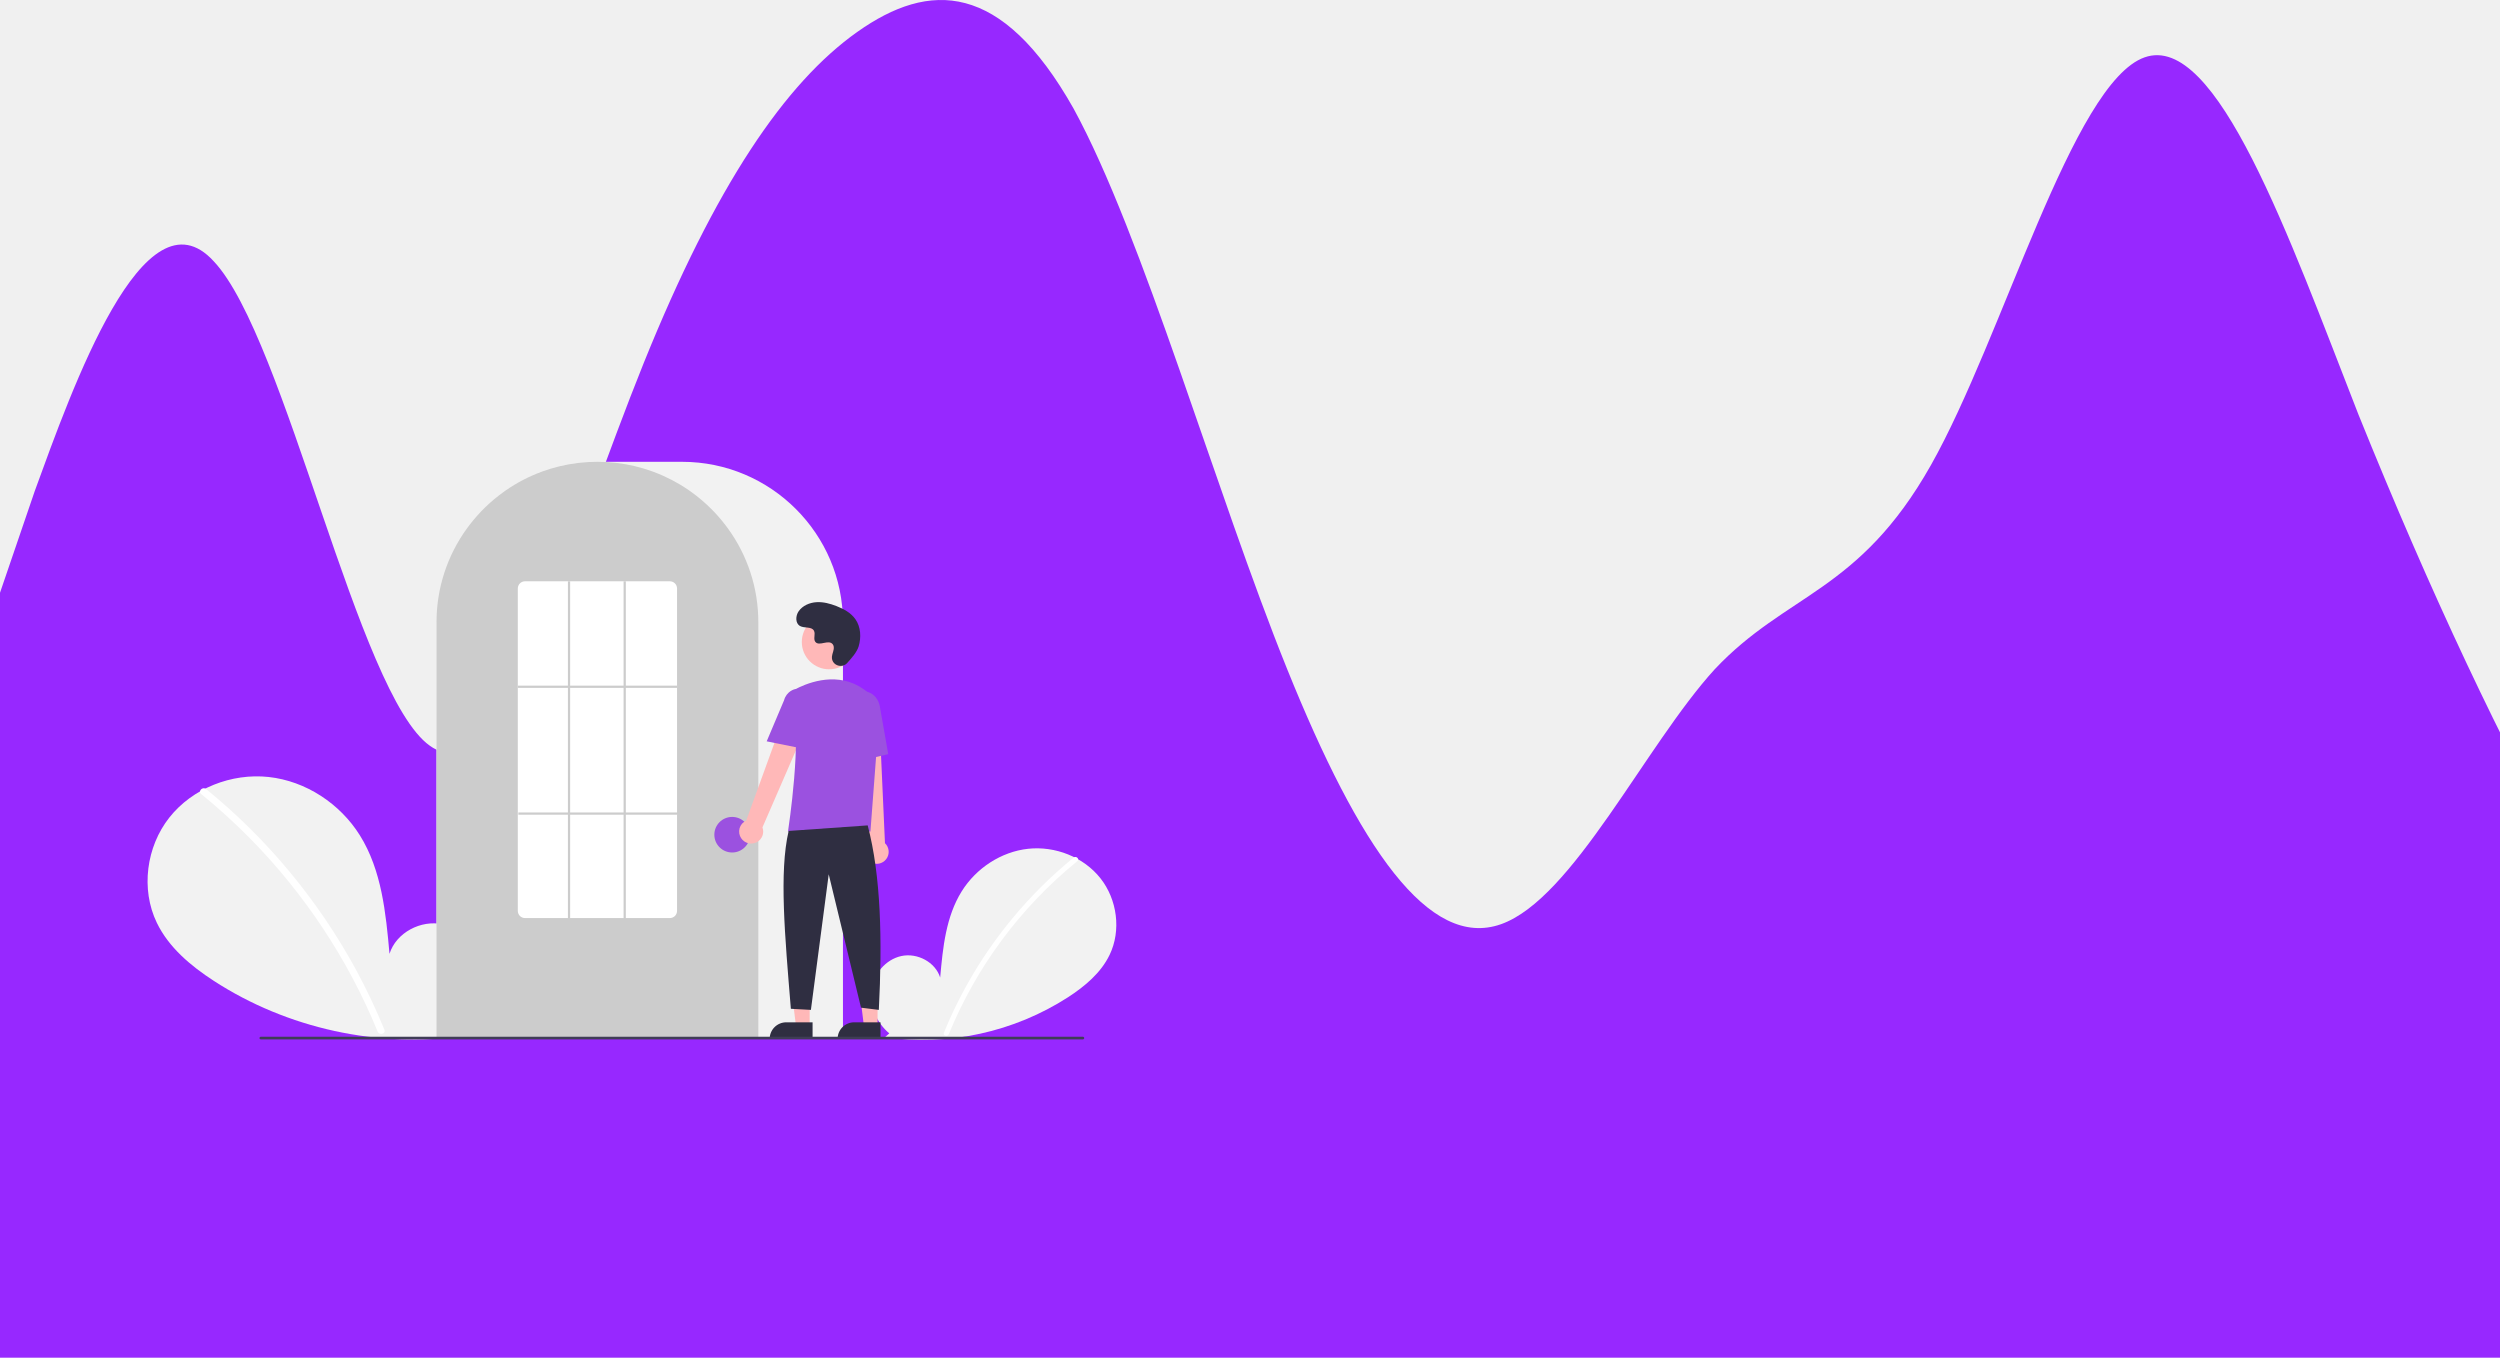
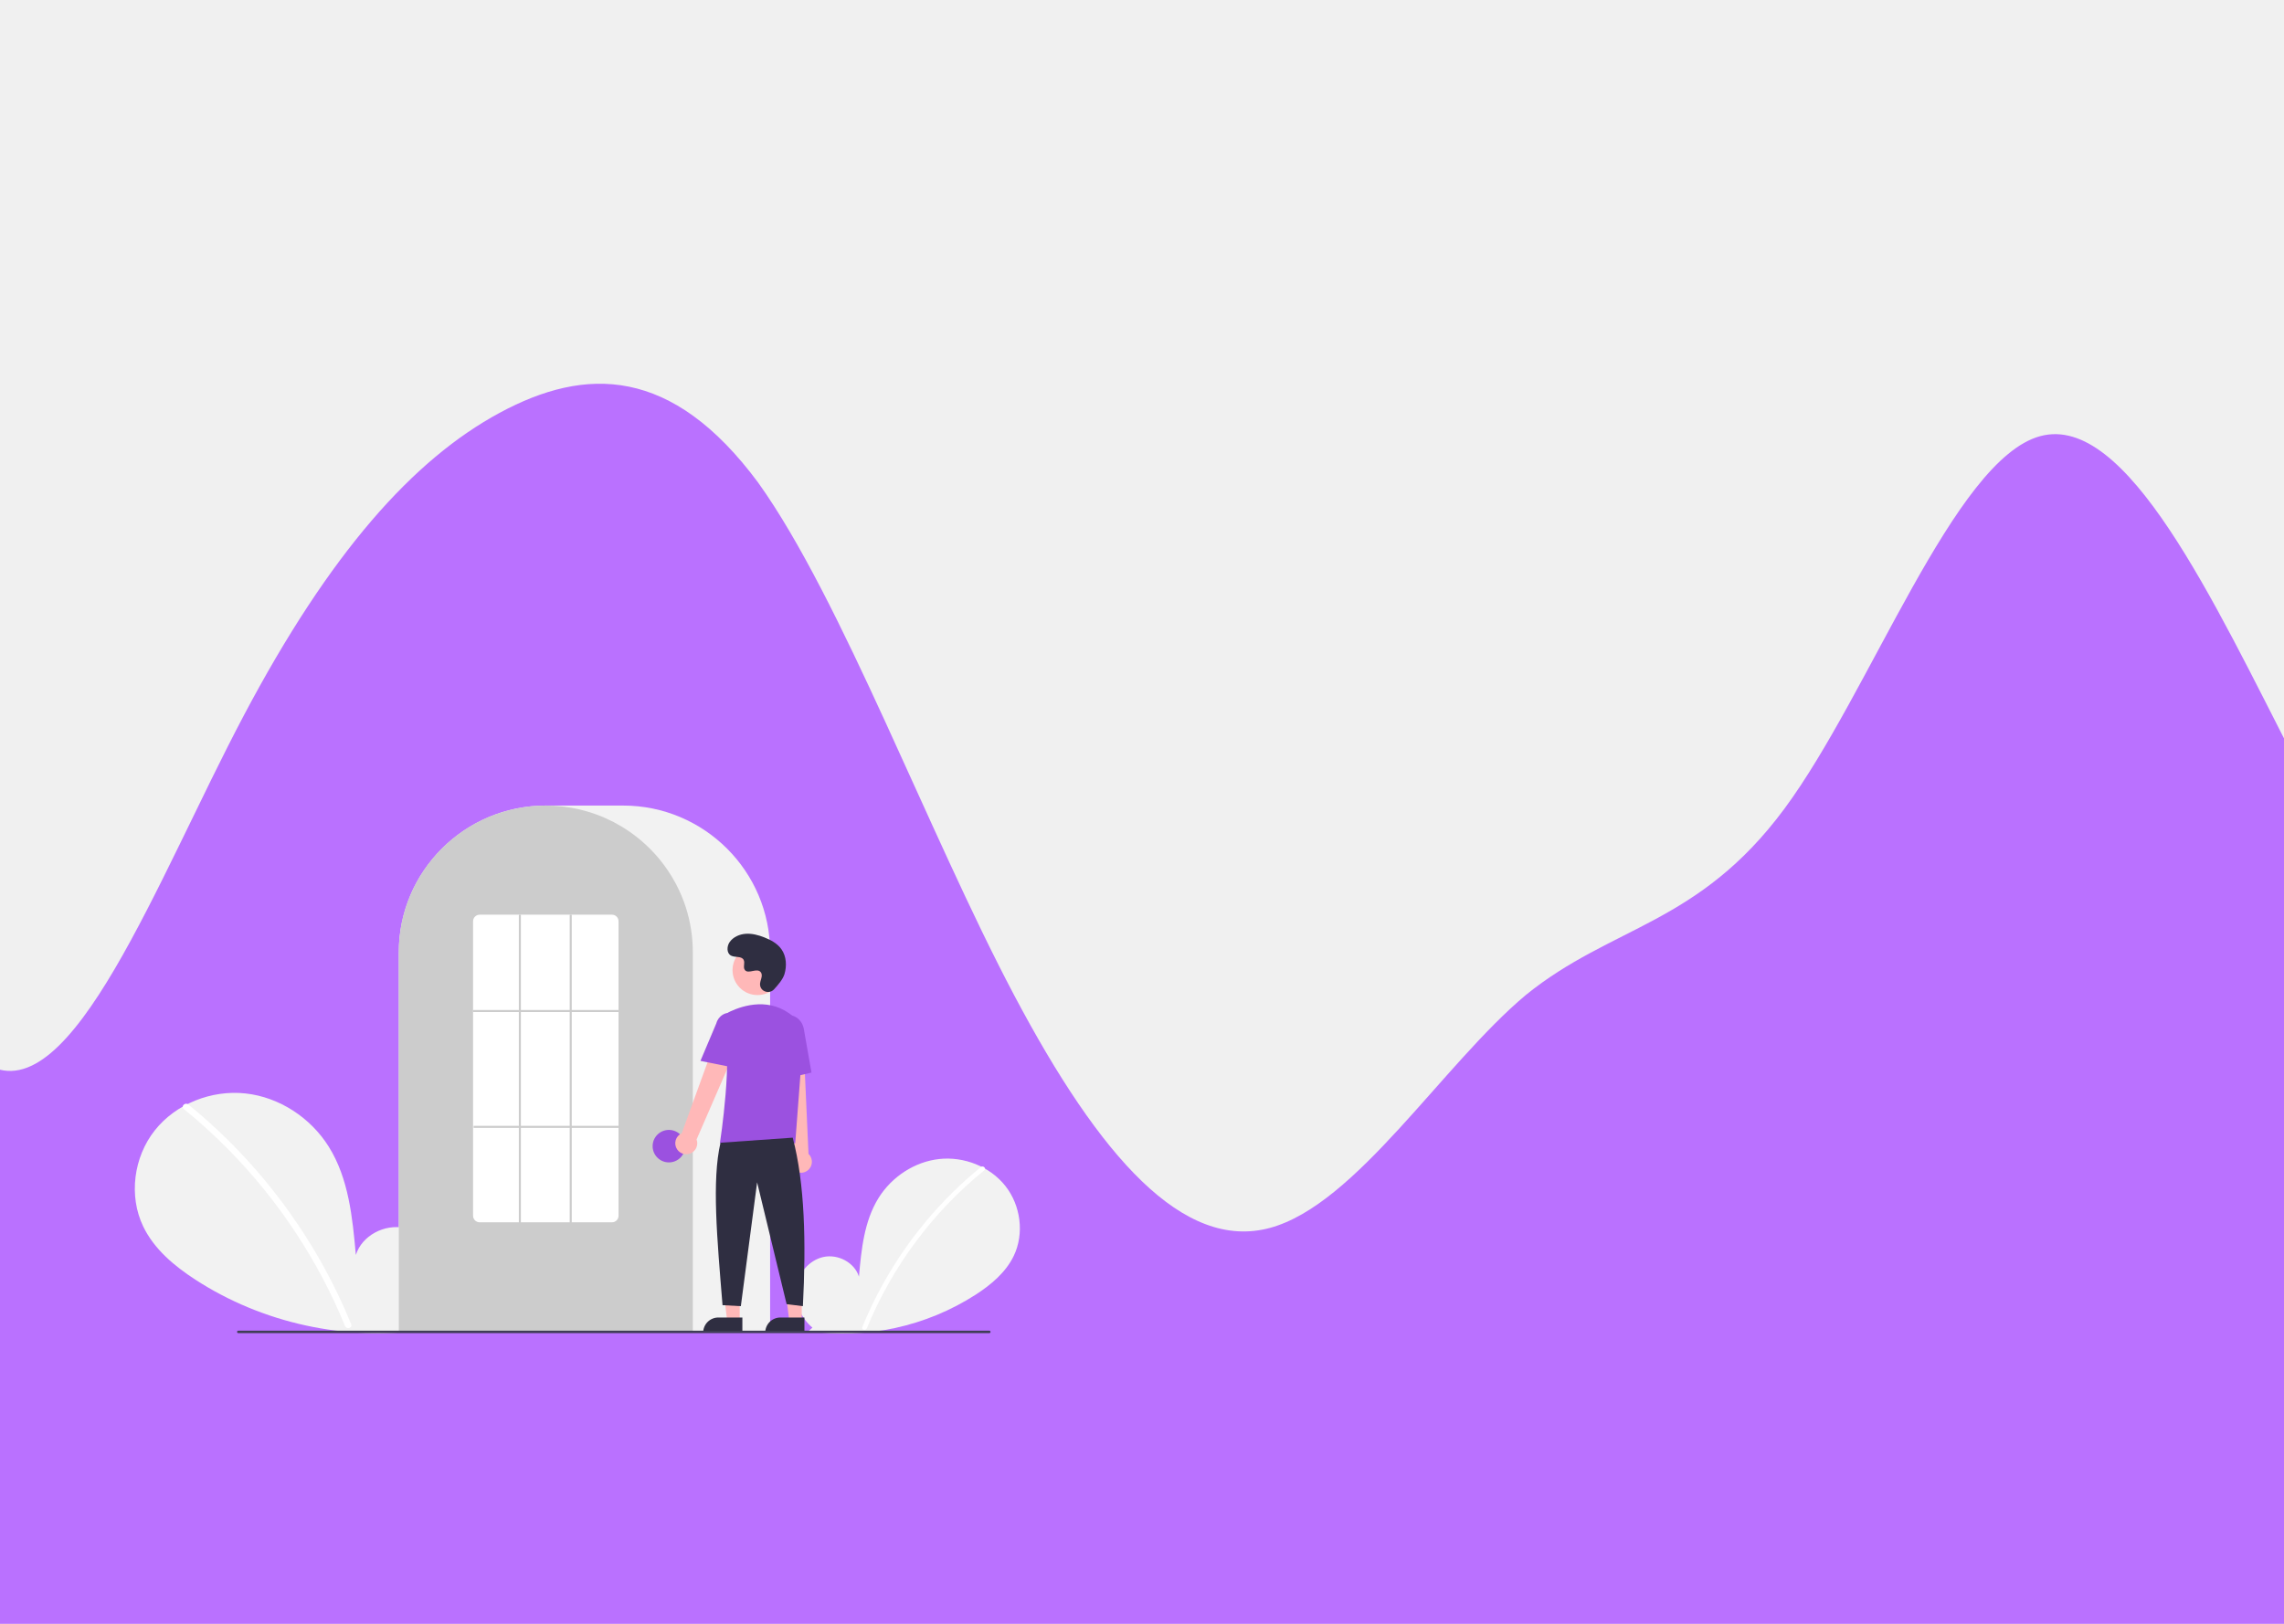
- <svg xmlns="http://www.w3.org/2000/svg" width="1440" height="782" viewBox="0 0 1440 782" fill="none">
-   <path fill-rule="evenodd" clip-rule="evenodd" d="M0 341.433L20.075 282.69C41.488 223.948 82.977 106.463 123.127 150.52C164.615 194.577 206.103 400.175 247.592 429.546C287.742 458.917 329.23 312.061 370.718 209.262C412.207 106.463 452.357 47.721 493.845 18.35C535.333 -11.021 576.822 -11.021 618.31 62.407C658.46 135.834 699.948 282.69 741.437 385.489C782.925 488.288 823.075 547.031 864.563 532.345C906.052 517.66 947.54 429.546 987.69 385.489C1029.18 341.433 1070.67 341.433 1112.16 268.005C1153.64 194.577 1193.79 47.721 1235.28 33.035C1276.77 18.35 1318.26 135.834 1358.41 238.633C1399.9 341.433 1441.39 429.546 1482.87 502.974C1523.02 576.402 1564.51 635.144 1585.93 664.515L1606 693.887V782H1585.93C1564.51 782 1523.02 782 1482.87 782C1441.39 782 1399.9 782 1358.41 782C1318.26 782 1276.77 782 1235.28 782C1193.79 782 1153.64 782 1112.16 782C1070.67 782 1029.18 782 987.69 782C947.54 782 906.052 782 864.563 782C823.075 782 782.925 782 741.437 782C699.948 782 658.46 782 618.31 782C576.822 782 535.333 782 493.845 782C452.357 782 412.207 782 370.718 782C329.23 782 287.742 782 247.592 782C206.103 782 164.615 782 123.127 782C82.977 782 41.488 782 20.075 782H0V341.433Z" fill="#9728FF" />
-   <g clip-path="url(#clip0_70_60)">
-     <path d="M512.218 595.234C505.074 589.209 500.735 579.69 501.873 570.424C503.011 561.157 510.059 552.639 519.202 550.671C528.344 548.703 538.766 554.15 541.543 563.065C543.072 545.877 544.833 527.97 553.987 513.333C562.277 500.08 576.634 490.597 592.193 488.9C607.753 487.204 624.136 493.611 633.84 505.87C643.544 518.129 645.92 535.951 639.124 550.025C634.117 560.393 624.893 568.109 615.228 574.387C583.998 594.5 546.542 602.679 509.751 597.42L512.218 595.234Z" fill="#F2F2F2" />
-     <path d="M618.453 493.967C605.614 504.405 593.836 516.08 583.289 528.821C566.782 548.694 553.425 570.975 543.682 594.888C542.969 596.632 545.807 597.391 546.512 595.666C562.453 556.803 587.901 522.549 620.528 496.038C621.993 494.847 619.906 492.786 618.453 493.967Z" fill="white" />
-     <path d="M264.629 593.597C274.441 585.321 280.401 572.247 278.838 559.52C277.275 546.792 267.595 535.092 255.037 532.389C242.48 529.686 228.165 537.168 224.351 549.412C222.252 525.806 219.833 501.209 207.259 481.106C195.874 462.903 176.154 449.878 154.783 447.547C133.411 445.217 110.91 454.018 97.581 470.856C84.253 487.693 80.989 512.172 90.324 531.503C97.201 545.743 109.871 556.341 123.145 564.963C165.495 592.47 218.03 603.942 268.018 596.599" fill="#F2F2F2" />
-     <path d="M118.715 454.506C136.349 468.843 152.527 484.878 167.014 502.379C181.503 519.862 194.259 538.706 205.103 558.648C211.164 569.834 216.609 581.342 221.413 593.121C222.393 595.517 218.495 596.56 217.526 594.191C209.016 573.425 198.488 553.541 186.093 534.825C173.757 516.177 159.639 498.768 143.936 482.841C135.054 473.837 125.683 465.328 115.865 457.351C113.853 455.715 116.719 452.884 118.715 454.506L118.715 454.506Z" fill="white" />
-     <path d="M485.541 598.271H251.438V358.511C251.438 307.5 293.014 266 344.117 266H392.862C443.966 266 485.541 307.5 485.541 358.511V598.271Z" fill="#F2F2F2" />
-     <path d="M436.797 598.271H251.438V358.511C251.387 338.965 257.587 319.913 269.137 304.128C269.563 303.549 269.988 302.977 270.426 302.412C276.012 295.098 282.66 288.657 290.151 283.301C290.574 282.994 290.999 282.692 291.43 282.39C297.697 278.06 304.477 274.521 311.615 271.853C312.039 271.692 312.471 271.532 312.902 271.377C319.358 269.078 326.05 267.503 332.855 266.681C333.276 266.623 333.71 266.578 334.143 266.533C340.774 265.826 347.462 265.826 354.093 266.533C354.525 266.578 354.958 266.623 355.385 266.681C362.188 267.503 368.878 269.078 375.332 271.377C375.764 271.532 376.195 271.692 376.62 271.853C383.67 274.488 390.371 277.974 396.572 282.235C397.002 282.53 397.434 282.832 397.858 283.134C402.057 286.125 406.001 289.458 409.649 293.098C412.575 296.018 415.302 299.13 417.81 302.414C418.247 302.977 418.672 303.549 419.097 304.127C430.647 319.912 436.848 338.964 436.797 358.511V598.271Z" fill="#CCCCCC" />
-     <path d="M421.724 491.035C427.392 491.035 431.986 486.449 431.986 480.792C431.986 475.135 427.392 470.548 421.724 470.548C416.057 470.548 411.462 475.135 411.462 480.792C411.462 486.449 416.057 491.035 421.724 491.035Z" fill="#9B51E0" />
-     <path d="M466.364 591.09H458.5L454.759 560.815L466.365 560.816L466.364 591.09Z" fill="#FFB8B8" />
-     <path d="M452.883 588.847H468.048V598.378H443.335C443.335 597.126 443.582 595.887 444.062 594.731C444.542 593.574 445.245 592.524 446.132 591.639C447.019 590.754 448.071 590.051 449.23 589.573C450.388 589.094 451.63 588.847 452.883 588.847Z" fill="#2F2E41" />
-     <path d="M505.488 591.09H497.624L493.883 560.815L505.489 560.816L505.488 591.09Z" fill="#FFB8B8" />
-     <path d="M492.008 588.847H507.172V598.378H482.459C482.459 597.126 482.706 595.887 483.186 594.731C483.666 593.574 484.369 592.524 485.256 591.639C486.143 590.754 487.195 590.051 488.354 589.573C489.512 589.094 490.754 588.847 492.008 588.847Z" fill="#2F2E41" />
-     <path d="M426.918 482.821C426.352 481.989 425.976 481.043 425.816 480.051C425.656 479.058 425.716 478.042 425.992 477.075C426.268 476.108 426.753 475.213 427.412 474.454C428.072 473.694 428.891 473.088 429.811 472.678L456.541 399.139L469.694 406.304L439.174 476.58C439.761 478.169 439.744 479.917 439.127 481.493C438.509 483.07 437.333 484.365 435.823 485.135C434.312 485.904 432.571 486.093 430.93 485.667C429.289 485.24 427.861 484.228 426.918 482.821Z" fill="#FFB8B8" />
-     <path d="M501.471 496.639C500.597 496.139 499.844 495.454 499.264 494.632C498.684 493.81 498.292 492.871 498.115 491.881C497.938 490.891 497.981 489.874 498.24 488.903C498.499 487.931 498.969 487.028 499.615 486.257L491.335 408.465L506.303 409.148L509.744 485.667C510.97 486.837 511.723 488.415 511.86 490.102C511.998 491.79 511.51 493.469 510.49 494.821C509.471 496.174 507.989 497.106 506.327 497.441C504.664 497.776 502.937 497.491 501.471 496.639Z" fill="#FFB8B8" />
-     <path d="M477.592 385.517C486.292 385.517 493.345 378.477 493.345 369.793C493.345 361.109 486.292 354.069 477.592 354.069C468.892 354.069 461.839 361.109 461.839 369.793C461.839 378.477 468.892 385.517 477.592 385.517Z" fill="#FFB8B8" />
-     <path d="M501.37 478.947H453.878L453.935 478.578C454.021 478.027 462.399 423.239 456.22 405.315C455.6 403.553 455.654 401.625 456.373 399.901C457.092 398.178 458.424 396.78 460.113 395.978H460.113C468.946 391.826 485.901 386.714 500.212 399.121C502.318 400.977 503.962 403.296 505.015 405.896C506.068 408.496 506.501 411.304 506.279 414.1L501.37 478.947Z" fill="#9B51E0" />
-     <path d="M463 431.336L441.618 427.006L451.641 403.299C452.24 401.003 453.728 399.038 455.777 397.835C457.827 396.632 460.27 396.29 462.572 396.883C464.874 397.476 466.846 398.956 468.056 400.999C469.265 403.041 469.614 405.48 469.026 407.779L463 431.336Z" fill="#9B51E0" />
-     <path d="M490.384 439.375L489.099 409.963C488.124 404.434 491.295 399.207 496.171 398.353C501.049 397.501 505.812 401.336 506.792 406.906L511.623 434.389L490.384 439.375Z" fill="#9B51E0" />
-     <path d="M499.79 475.426C507.432 504.477 508.266 541.412 506.204 581.701L495.942 580.421L477.342 503.595L467.08 581.701L455.535 581.061C452.086 538.788 448.728 502.497 454.252 478.627L499.79 475.426Z" fill="#2F2E41" />
-     <path d="M487.972 381.945C485.033 385.07 479.575 383.393 479.192 379.124C479.162 378.792 479.164 378.459 479.199 378.128C479.396 376.237 480.491 374.52 480.229 372.524C480.169 372.027 479.984 371.553 479.69 371.148C477.348 368.018 471.851 372.548 469.641 369.714C468.285 367.977 469.878 365.241 468.838 363.299C467.466 360.736 463.4 362 460.851 360.597C458.014 359.035 458.184 354.69 460.051 352.048C462.328 348.825 466.321 347.106 470.264 346.858C474.207 346.61 478.123 347.674 481.804 349.106C485.986 350.733 490.134 352.982 492.708 356.653C495.838 361.117 496.139 367.119 494.574 372.339C493.621 375.514 490.371 379.394 487.972 381.945Z" fill="#2F2E41" />
-     <path d="M623.747 598.683H150.22C150.018 598.682 149.825 598.602 149.682 598.459C149.539 598.316 149.459 598.123 149.459 597.921C149.459 597.719 149.539 597.525 149.682 597.383C149.825 597.24 150.018 597.159 150.22 597.158H623.747C623.949 597.159 624.143 597.24 624.285 597.383C624.428 597.525 624.508 597.719 624.508 597.921C624.508 598.123 624.428 598.316 624.285 598.459C624.143 598.602 623.949 598.682 623.747 598.683Z" fill="#3F3D56" />
-     <path d="M385.807 528.808H302.428C301.329 528.814 300.274 528.385 299.492 527.615C298.711 526.845 298.267 525.797 298.259 524.701V338.93C298.267 337.834 298.711 336.786 299.492 336.016C300.274 335.246 301.329 334.817 302.428 334.823H385.807C386.905 334.817 387.961 335.246 388.742 336.016C389.524 336.786 389.967 337.834 389.976 338.93V524.701C389.967 525.797 389.524 526.845 388.742 527.615C387.961 528.385 386.905 528.814 385.807 528.808Z" fill="white" />
-     <path d="M389.976 394.932H298.259V396.213H389.976V394.932Z" fill="#CCCCCC" />
-     <path d="M390.297 467.988H298.579V469.268H390.297V467.988Z" fill="#CCCCCC" />
-     <path d="M328.403 334.823H327.121V529.448H328.403V334.823Z" fill="#CCCCCC" />
-     <path d="M360.472 334.823H359.19V529.448H360.472V334.823Z" fill="#CCCCCC" />
+ <svg xmlns="http://www.w3.org/2000/svg" width="1440" height="1024" viewBox="0 0 1440 1024" fill="none">
+   <path fill-rule="evenodd" clip-rule="evenodd" d="M-332 583.433L-305.7 524.69C-277.647 465.948 -223.293 348.463 -170.693 392.52C-116.34 436.577 -61.987 642.175 -7.633 671.546C44.967 700.917 99.32 554.061 153.673 451.262C208.027 348.463 260.627 289.721 314.98 260.35C369.333 230.979 423.687 230.979 478.04 304.406C530.64 377.834 584.993 524.69 639.347 627.489C693.7 730.288 746.3 789.031 800.653 774.345C855.007 759.66 909.36 671.546 961.96 627.489C1016.31 583.433 1070.67 583.433 1125.02 510.005C1179.37 436.577 1231.97 289.721 1286.33 275.035C1340.68 260.35 1395.03 377.834 1447.63 480.633C1501.99 583.433 1556.34 671.546 1610.69 744.974C1663.29 818.402 1717.65 877.144 1745.7 906.515L1772 935.887V1024H1745.7C1717.65 1024 1663.29 1024 1610.69 1024C1556.34 1024 1501.99 1024 1447.63 1024C1395.03 1024 1340.68 1024 1286.33 1024C1231.97 1024 1179.37 1024 1125.02 1024C1070.67 1024 1016.31 1024 961.96 1024C909.36 1024 855.007 1024 800.653 1024C746.3 1024 693.7 1024 639.347 1024C584.993 1024 530.64 1024 478.04 1024C423.687 1024 369.333 1024 314.98 1024C260.627 1024 208.027 1024 153.673 1024C99.32 1024 44.967 1024 -7.633 1024C-61.987 1024 -116.34 1024 -170.693 1024C-223.293 1024 -277.647 1024 -305.7 1024H-332V583.433Z" fill="#BA71FF" />
+   <g clip-path="url(#clip0_102_59)">
+     <path d="M512.218 837.234C505.074 831.209 500.735 821.69 501.873 812.424C503.011 803.157 510.059 794.639 519.202 792.671C528.344 790.703 538.766 796.15 541.543 805.065C543.072 787.877 544.833 769.97 553.987 755.333C562.277 742.08 576.634 732.597 592.193 730.9C607.753 729.204 624.136 735.611 633.84 747.87C643.544 760.129 645.92 777.951 639.124 792.025C634.117 802.393 624.893 810.109 615.228 816.387C583.998 836.5 546.542 844.679 509.751 839.42L512.218 837.234Z" fill="#F2F2F2" />
+     <path d="M618.453 735.967C605.614 746.405 593.836 758.08 583.289 770.821C566.782 790.694 553.425 812.975 543.682 836.888C542.969 838.632 545.807 839.391 546.512 837.666C562.453 798.803 587.901 764.549 620.528 738.038C621.993 736.847 619.906 734.786 618.453 735.967Z" fill="white" />
+     <path d="M264.629 835.597C274.441 827.321 280.401 814.247 278.838 801.52C277.275 788.792 267.595 777.092 255.037 774.389C242.48 771.686 228.165 779.168 224.351 791.412C222.252 767.806 219.833 743.209 207.259 723.106C195.874 704.903 176.154 691.878 154.783 689.547C133.411 687.217 110.91 696.018 97.581 712.856C84.253 729.693 80.989 754.172 90.324 773.503C97.201 787.743 109.871 798.341 123.145 806.963C165.495 834.47 218.03 845.942 268.018 838.599" fill="#F2F2F2" />
+     <path d="M118.715 696.506C136.349 710.843 152.527 726.878 167.014 744.379C181.503 761.862 194.259 780.706 205.103 800.648C211.164 811.834 216.609 823.342 221.413 835.121C222.393 837.517 218.495 838.56 217.526 836.191C209.016 815.425 198.488 795.541 186.093 776.825C173.757 758.177 159.639 740.768 143.936 724.841C135.054 715.837 125.683 707.328 115.865 699.351C113.853 697.715 116.719 694.884 118.715 696.506L118.715 696.506Z" fill="white" />
+     <path d="M485.541 840.271H251.438V600.511C251.438 549.5 293.014 508 344.117 508H392.862C443.966 508 485.541 549.5 485.541 600.511V840.271Z" fill="#F2F2F2" />
+     <path d="M436.797 840.271H251.438V600.511C251.387 580.965 257.587 561.913 269.137 546.128C269.563 545.549 269.988 544.977 270.426 544.412C276.012 537.098 282.66 530.657 290.151 525.301C290.574 524.994 290.999 524.692 291.43 524.39C297.697 520.06 304.477 516.521 311.615 513.853C312.039 513.692 312.471 513.532 312.902 513.377C319.358 511.078 326.05 509.503 332.855 508.681C333.276 508.623 333.71 508.578 334.143 508.533C340.774 507.826 347.462 507.826 354.093 508.533C354.525 508.578 354.958 508.623 355.385 508.681C362.188 509.503 368.878 511.078 375.332 513.377C375.764 513.532 376.195 513.692 376.62 513.853C383.67 516.488 390.371 519.974 396.572 524.235C397.002 524.53 397.434 524.832 397.858 525.134C402.057 528.125 406.001 531.458 409.649 535.098C412.575 538.018 415.302 541.13 417.81 544.414C418.247 544.977 418.672 545.549 419.097 546.127C430.647 561.912 436.848 580.964 436.797 600.511V840.271Z" fill="#CCCCCC" />
+     <path d="M421.724 733.035C427.392 733.035 431.986 728.449 431.986 722.792C431.986 717.135 427.392 712.548 421.724 712.548C416.057 712.548 411.462 717.135 411.462 722.792C411.462 728.449 416.057 733.035 421.724 733.035Z" fill="#9B51E0" />
+     <path d="M466.364 833.09H458.5L454.759 802.815L466.365 802.816L466.364 833.09Z" fill="#FFB8B8" />
+     <path d="M452.883 830.847H468.048V840.378H443.335C443.335 839.126 443.582 837.887 444.062 836.731C444.542 835.574 445.245 834.524 446.132 833.639C447.019 832.754 448.071 832.051 449.23 831.573C450.388 831.094 451.63 830.847 452.883 830.847V830.847Z" fill="#2F2E41" />
+     <path d="M505.488 833.09H497.624L493.883 802.815L505.489 802.816L505.488 833.09Z" fill="#FFB8B8" />
+     <path d="M492.008 830.847H507.172V840.378H482.459C482.459 839.126 482.706 837.887 483.186 836.731C483.666 835.574 484.369 834.524 485.256 833.639C486.143 832.754 487.195 832.051 488.354 831.573C489.512 831.094 490.754 830.847 492.008 830.847V830.847Z" fill="#2F2E41" />
+     <path d="M426.918 724.821C426.352 723.989 425.976 723.043 425.816 722.051C425.656 721.058 425.716 720.042 425.992 719.075C426.268 718.108 426.753 717.213 427.412 716.454C428.072 715.694 428.891 715.088 429.811 714.678L456.541 641.139L469.694 648.304L439.174 718.58C439.761 720.169 439.744 721.917 439.127 723.493C438.509 725.07 437.333 726.365 435.823 727.135C434.312 727.904 432.571 728.093 430.93 727.667C429.289 727.24 427.861 726.228 426.918 724.821V724.821Z" fill="#FFB8B8" />
+     <path d="M501.471 738.639C500.597 738.139 499.844 737.454 499.264 736.632C498.684 735.81 498.292 734.871 498.115 733.881C497.938 732.891 497.981 731.874 498.24 730.903C498.499 729.931 498.969 729.028 499.615 728.257L491.335 650.465L506.303 651.148L509.744 727.667C510.97 728.837 511.723 730.415 511.86 732.102C511.998 733.79 511.51 735.469 510.49 736.821C509.471 738.174 507.989 739.106 506.327 739.441C504.664 739.776 502.937 739.491 501.471 738.639V738.639Z" fill="#FFB8B8" />
+     <path d="M477.592 627.517C486.292 627.517 493.345 620.477 493.345 611.793C493.345 603.109 486.292 596.069 477.592 596.069C468.892 596.069 461.839 603.109 461.839 611.793C461.839 620.477 468.892 627.517 477.592 627.517Z" fill="#FFB8B8" />
+     <path d="M501.37 720.947H453.878L453.935 720.578C454.021 720.027 462.399 665.239 456.22 647.315C455.6 645.553 455.654 643.625 456.373 641.901C457.092 640.178 458.424 638.78 460.113 637.978H460.113C468.946 633.826 485.901 628.714 500.212 641.121C502.318 642.977 503.962 645.296 505.015 647.896C506.068 650.496 506.501 653.304 506.279 656.1L501.37 720.947Z" fill="#9B51E0" />
+     <path d="M463 673.336L441.618 669.006L451.641 645.299C452.24 643.003 453.728 641.038 455.777 639.835C457.827 638.632 460.27 638.29 462.572 638.883C464.874 639.476 466.846 640.956 468.056 642.999C469.265 645.041 469.614 647.48 469.026 649.779L463 673.336Z" fill="#9B51E0" />
+     <path d="M490.384 681.375L489.099 651.963C488.124 646.434 491.295 641.207 496.171 640.353C501.049 639.501 505.812 643.336 506.792 648.906L511.623 676.389L490.384 681.375Z" fill="#9B51E0" />
+     <path d="M499.79 717.426C507.432 746.477 508.266 783.412 506.204 823.701L495.942 822.421L477.342 745.595L467.08 823.701L455.535 823.061C452.086 780.788 448.728 744.497 454.252 720.627L499.79 717.426Z" fill="#2F2E41" />
+     <path d="M487.972 623.945C485.033 627.07 479.575 625.393 479.192 621.124C479.162 620.792 479.164 620.459 479.199 620.128C479.396 618.237 480.491 616.52 480.229 614.524C480.169 614.027 479.984 613.553 479.69 613.148C477.348 610.018 471.851 614.548 469.641 611.714C468.285 609.977 469.878 607.241 468.838 605.299C467.466 602.736 463.4 604 460.851 602.597C458.014 601.035 458.184 596.69 460.051 594.048C462.328 590.825 466.321 589.106 470.264 588.858C474.207 588.61 478.123 589.674 481.804 591.106C485.986 592.733 490.134 594.982 492.708 598.653C495.838 603.117 496.139 609.119 494.574 614.339C493.621 617.514 490.371 621.394 487.972 623.945Z" fill="#2F2E41" />
+     <path d="M623.747 840.683H150.22C150.018 840.682 149.825 840.602 149.682 840.459C149.539 840.316 149.459 840.123 149.459 839.921C149.459 839.719 149.539 839.525 149.682 839.383C149.825 839.24 150.018 839.159 150.22 839.158H623.747C623.949 839.159 624.143 839.24 624.285 839.383C624.428 839.525 624.508 839.719 624.508 839.921C624.508 840.123 624.428 840.316 624.285 840.459C624.143 840.602 623.949 840.682 623.747 840.683V840.683Z" fill="#3F3D56" />
+     <path d="M385.807 770.808H302.428C301.329 770.814 300.274 770.385 299.492 769.615C298.711 768.845 298.267 767.797 298.259 766.701V580.93C298.267 579.834 298.711 578.786 299.492 578.016C300.274 577.246 301.329 576.817 302.428 576.823H385.807C386.905 576.817 387.961 577.246 388.742 578.016C389.524 578.786 389.967 579.834 389.976 580.93V766.701C389.967 767.797 389.524 768.845 388.742 769.615C387.961 770.385 386.905 770.814 385.807 770.808V770.808Z" fill="white" />
+     <path d="M389.976 636.932H298.259V638.213H389.976V636.932Z" fill="#CCCCCC" />
+     <path d="M390.297 709.988H298.579V711.268H390.297V709.988Z" fill="#CCCCCC" />
+     <path d="M328.403 576.823H327.121V771.448H328.403V576.823Z" fill="#CCCCCC" />
+     <path d="M360.472 576.823H359.19V771.448H360.472V576.823Z" fill="#CCCCCC" />
  </g>
  <defs>
-     <clipPath id="clip0_70_60">
-       <rect width="558" height="333" fill="white" transform="translate(85 266)" />
+     <clipPath id="clip0_102_59">
+       <rect width="558" height="333" fill="white" transform="translate(85 508)" />
    </clipPath>
  </defs>
</svg>
